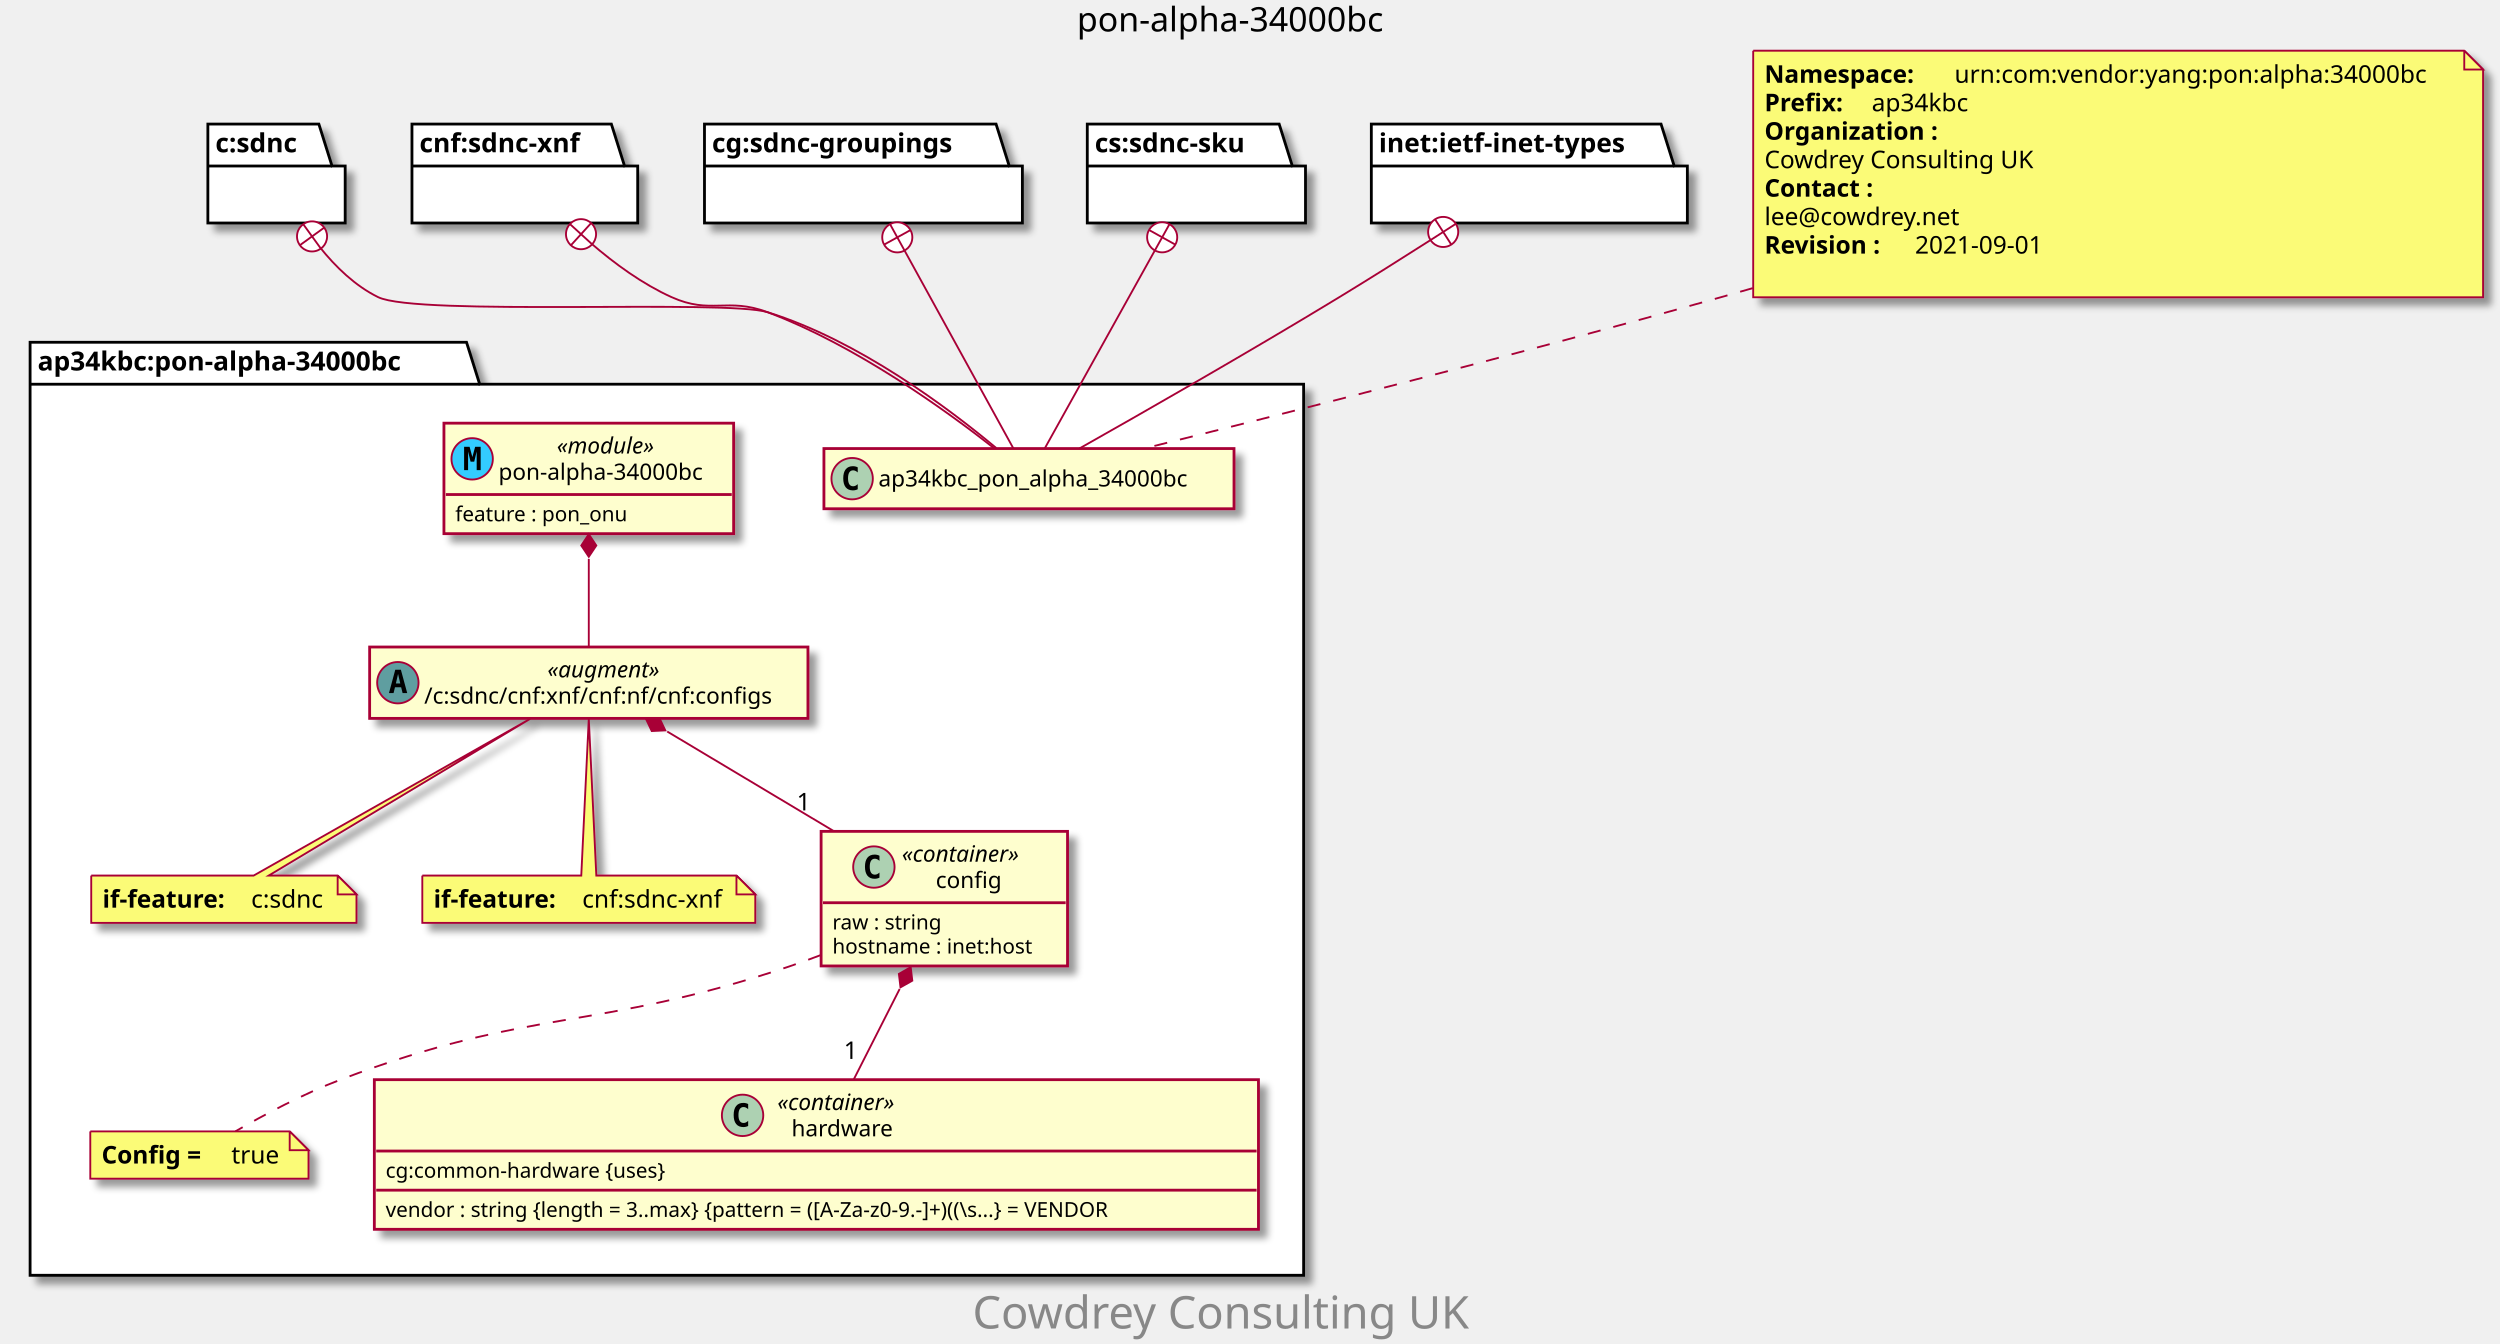
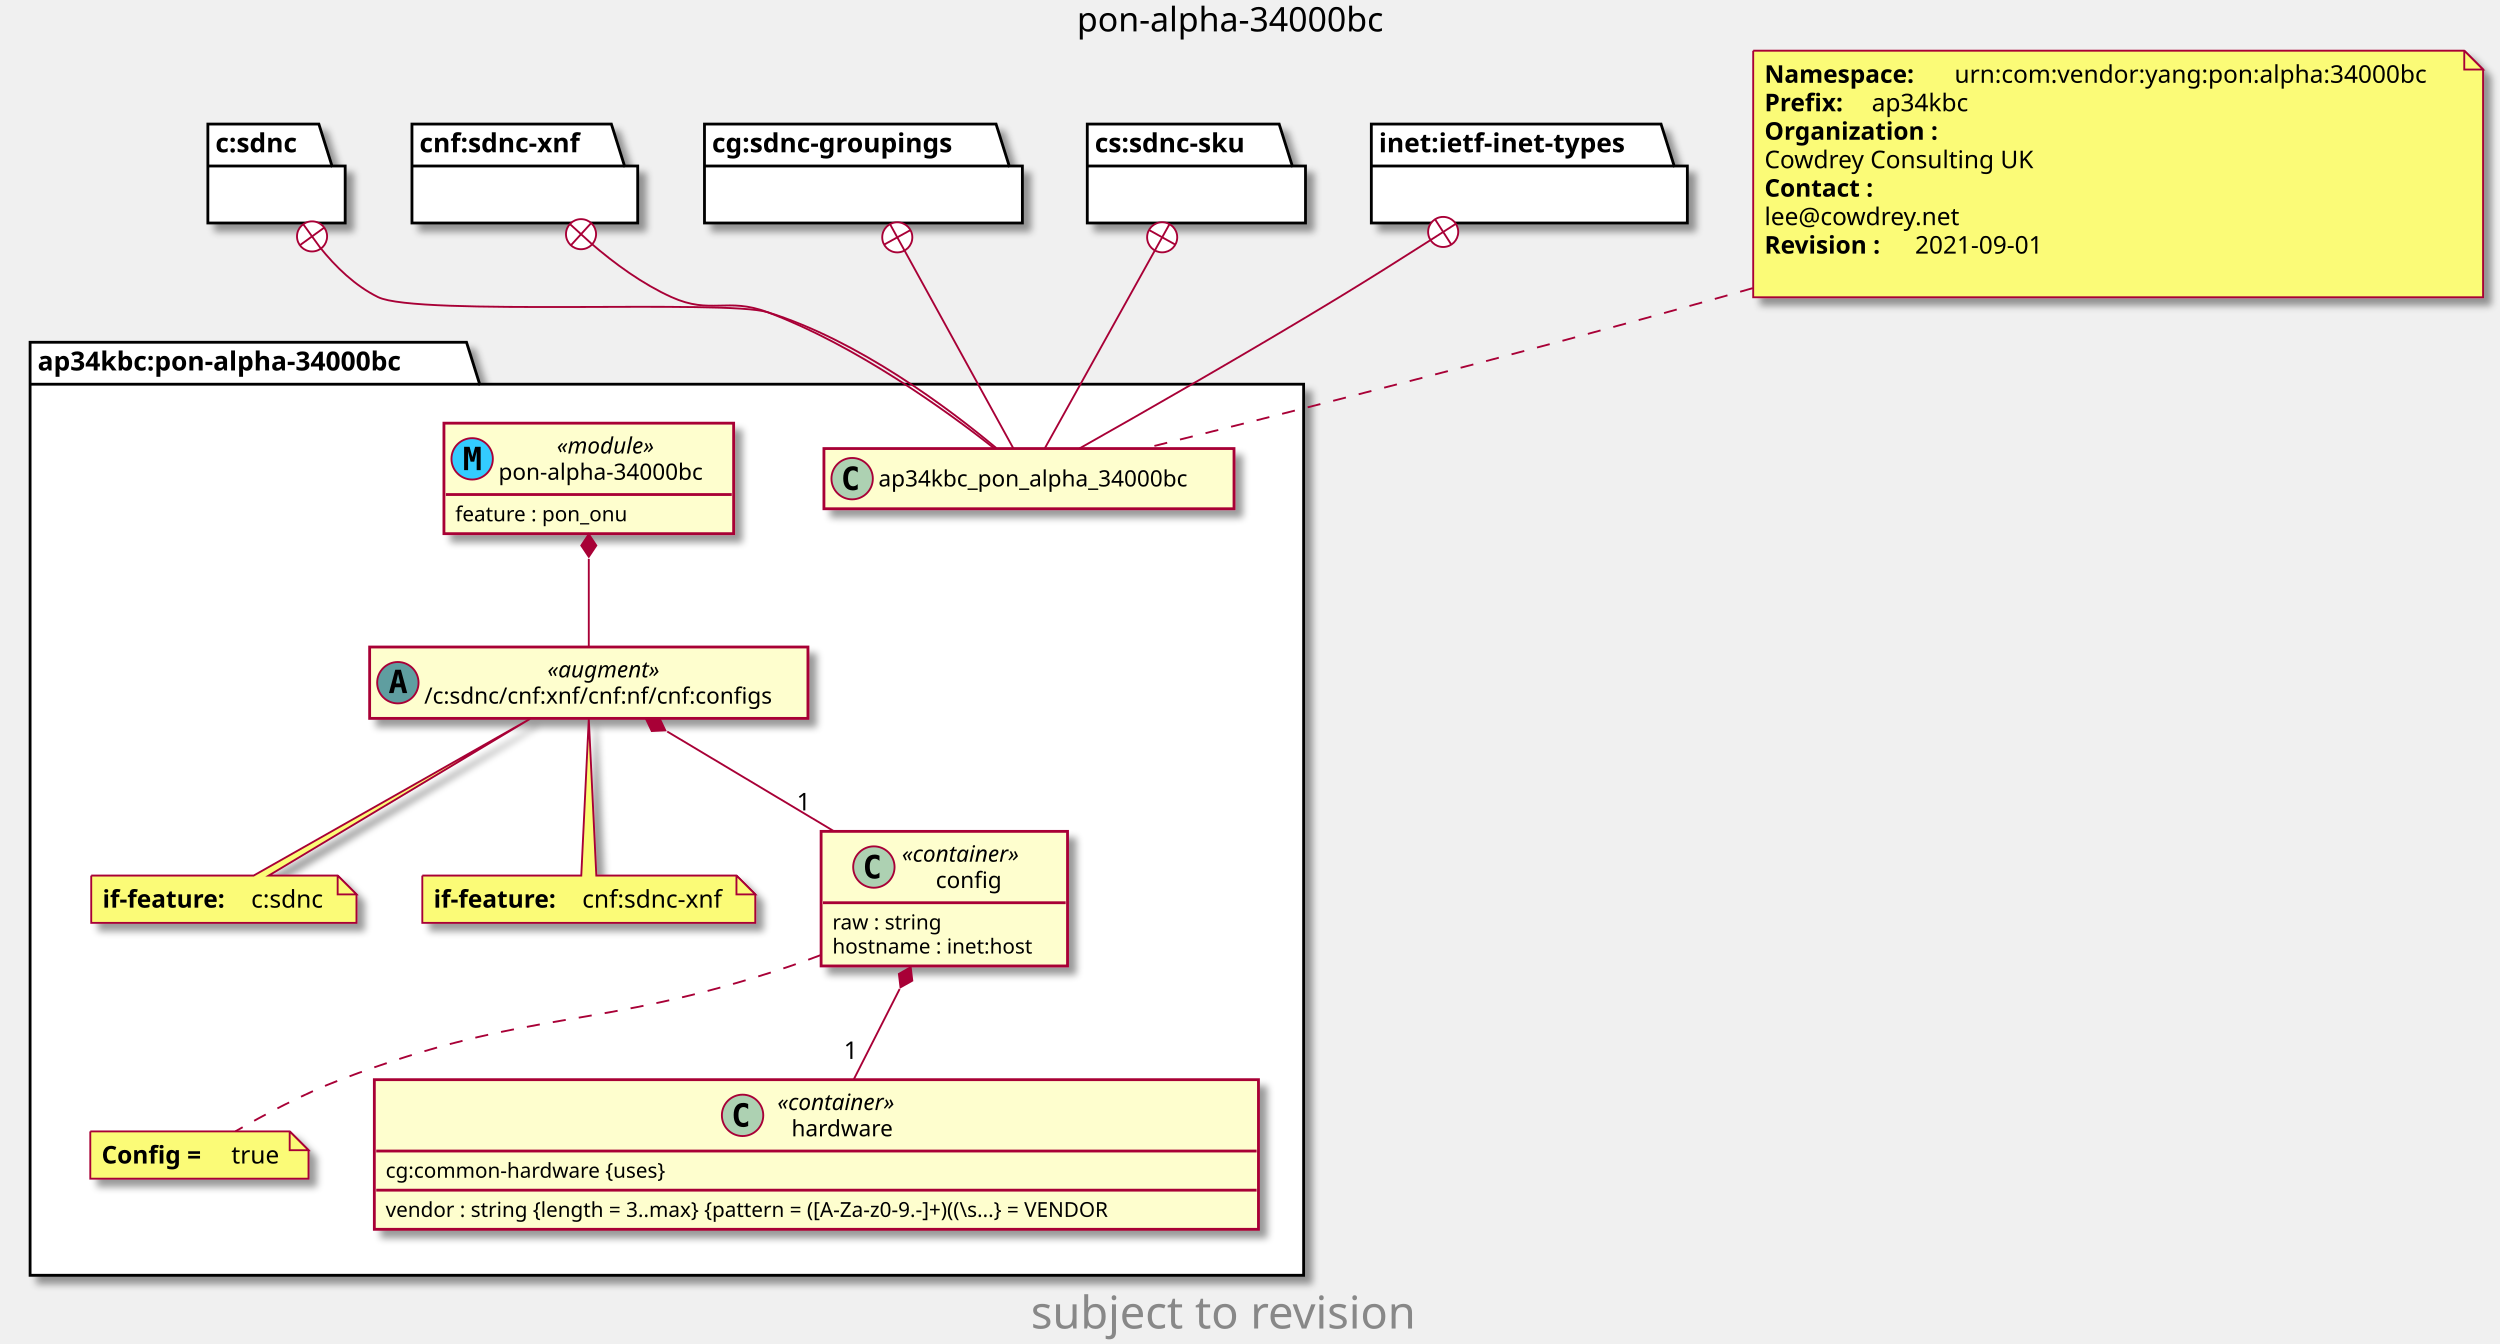
<svg xmlns="http://www.w3.org/2000/svg" contentScriptType="application/ecmascript" contentStyleType="text/css" height="714px" preserveAspectRatio="none" style="width:1329px;height:714px;background:#FFFFFF;" version="1.1" viewBox="0 0 1329 714" width="1329px" zoomAndPan="magnify">
  <defs>
-     <filter height="300%" id="f1il5z1zsb03m1" width="300%" x="-1" y="-1">
+     <filter height="300%" id="f33a4klnytcae" width="300%" x="-1" y="-1">
      <feGaussianBlur result="blurOut" stdDeviation="2.0" />
      <feColorMatrix in="blurOut" result="blurOut2" type="matrix" values="0 0 0 0 0 0 0 0 0 0 0 0 0 0 0 0 0 0 .4 0" />
      <feOffset dx="4.0" dy="4.0" in="blurOut2" result="blurOut3" />
      <feBlend in="SourceGraphic" in2="blurOut3" mode="normal" />
    </filter>
  </defs>
  <g>
    <text fill="#000000" font-family="sans-serif" font-size="18" lengthAdjust="spacing" textLength="169" x="572.5" y="16.708">pon-alpha-34000bc</text>
-     <polygon fill="#FFFFFF" filter="url(#f1il5z1zsb03m1)" points="16,181.953,248,181.953,255,204.25,693,204.25,693,677.953,16,677.953,16,181.953" style="stroke:#000000;stroke-width:1.5;" />
+     <polygon fill="#FFFFFF" filter="url(#f33a4klnytcae)" points="16,181.953,248,181.953,255,204.25,693,204.25,693,677.953,16,677.953,16,181.953" style="stroke:#000000;stroke-width:1.5;" />
    <line style="stroke:#000000;stroke-width:1.5;" x1="16" x2="255" y1="204.25" y2="204.25" />
    <text fill="#000000" font-family="sans-serif" font-size="14" font-weight="bold" lengthAdjust="spacing" textLength="226" x="20" y="196.948">ap34kbc:pon-alpha-34000bc</text>
-     <polygon fill="#FFFFFF" filter="url(#f1il5z1zsb03m1)" points="110.5,65.953,169.5,65.953,176.5,88.25,183.5,88.25,183.5,118.547,110.5,118.547,110.5,65.953" style="stroke:#000000;stroke-width:1.5;" />
+     <polygon fill="#FFFFFF" filter="url(#f33a4klnytcae)" points="110.5,65.953,169.5,65.953,176.5,88.25,183.5,88.25,183.5,118.547,110.5,118.547,110.5,65.953" style="stroke:#000000;stroke-width:1.5;" />
    <line style="stroke:#000000;stroke-width:1.5;" x1="110.5" x2="176.5" y1="88.25" y2="88.25" />
    <text fill="#000000" font-family="sans-serif" font-size="14" font-weight="bold" lengthAdjust="spacing" textLength="53" x="114.5" y="80.948">c:sdnc</text>
-     <polygon fill="#FFFFFF" filter="url(#f1il5z1zsb03m1)" points="219,65.953,325,65.953,332,88.25,339,88.25,339,118.547,219,118.547,219,65.953" style="stroke:#000000;stroke-width:1.5;" />
+     <polygon fill="#FFFFFF" filter="url(#f33a4klnytcae)" points="219,65.953,325,65.953,332,88.25,339,88.25,339,118.547,219,118.547,219,65.953" style="stroke:#000000;stroke-width:1.5;" />
    <line style="stroke:#000000;stroke-width:1.5;" x1="219" x2="332" y1="88.25" y2="88.25" />
    <text fill="#000000" font-family="sans-serif" font-size="14" font-weight="bold" lengthAdjust="spacing" textLength="100" x="223" y="80.948">cnf:sdnc-xnf</text>
-     <polygon fill="#FFFFFF" filter="url(#f1il5z1zsb03m1)" points="374.5,65.953,529.5,65.953,536.5,88.25,543.5,88.25,543.5,118.547,374.5,118.547,374.5,65.953" style="stroke:#000000;stroke-width:1.5;" />
+     <polygon fill="#FFFFFF" filter="url(#f33a4klnytcae)" points="374.5,65.953,529.5,65.953,536.5,88.25,543.5,88.25,543.5,118.547,374.5,118.547,374.5,65.953" style="stroke:#000000;stroke-width:1.5;" />
    <line style="stroke:#000000;stroke-width:1.5;" x1="374.5" x2="536.5" y1="88.25" y2="88.25" />
    <text fill="#000000" font-family="sans-serif" font-size="14" font-weight="bold" lengthAdjust="spacing" textLength="149" x="378.5" y="80.948">cg:sdnc-groupings</text>
-     <polygon fill="#FFFFFF" filter="url(#f1il5z1zsb03m1)" points="578,65.953,680,65.953,687,88.25,694,88.25,694,118.547,578,118.547,578,65.953" style="stroke:#000000;stroke-width:1.5;" />
+     <polygon fill="#FFFFFF" filter="url(#f33a4klnytcae)" points="578,65.953,680,65.953,687,88.25,694,88.25,694,118.547,578,118.547,578,65.953" style="stroke:#000000;stroke-width:1.5;" />
    <line style="stroke:#000000;stroke-width:1.5;" x1="578" x2="687" y1="88.25" y2="88.25" />
    <text fill="#000000" font-family="sans-serif" font-size="14" font-weight="bold" lengthAdjust="spacing" textLength="96" x="582" y="80.948">cs:sdnc-sku</text>
-     <polygon fill="#FFFFFF" filter="url(#f1il5z1zsb03m1)" points="729,65.953,883,65.953,890,88.25,897,88.25,897,118.547,729,118.547,729,65.953" style="stroke:#000000;stroke-width:1.5;" />
+     <polygon fill="#FFFFFF" filter="url(#f33a4klnytcae)" points="729,65.953,883,65.953,890,88.25,897,88.25,897,118.547,729,118.547,729,65.953" style="stroke:#000000;stroke-width:1.5;" />
    <line style="stroke:#000000;stroke-width:1.5;" x1="729" x2="890" y1="88.25" y2="88.25" />
    <text fill="#000000" font-family="sans-serif" font-size="14" font-weight="bold" lengthAdjust="spacing" textLength="148" x="733" y="80.948">inet:ietf-inet-types</text>
-     <rect fill="#FEFECE" filter="url(#f1il5z1zsb03m1)" height="32" id="ap34kbc_pon_alpha_34000bc" style="stroke:#A80036;stroke-width:1.5;" width="218" x="438" y="238.453" />
+     <rect fill="#FEFECE" filter="url(#f33a4klnytcae)" height="32" id="ap34kbc_pon_alpha_34000bc" style="stroke:#A80036;stroke-width:1.5;" width="218" x="438" y="238.453" />
    <ellipse cx="453" cy="254.453" fill="#ADD1B2" rx="11" ry="11" style="stroke:#A80036;stroke-width:1.0;" />
    <path d="M455.969,260.094 Q455.391,260.391 454.75,260.531 Q454.109,260.688 453.406,260.688 Q450.906,260.688 449.578,259.047 Q448.266,257.391 448.266,254.266 Q448.266,251.141 449.578,249.484 Q450.906,247.828 453.406,247.828 Q454.109,247.828 454.75,247.984 Q455.406,248.141 455.969,248.438 L455.969,251.156 Q455.344,250.578 454.75,250.312 Q454.156,250.031 453.531,250.031 Q452.188,250.031 451.5,251.109 Q450.812,252.172 450.812,254.266 Q450.812,256.359 451.5,257.438 Q452.188,258.5 453.531,258.5 Q454.156,258.5 454.75,258.234 Q455.344,257.953 455.969,257.375 L455.969,260.094 Z " fill="#000000" />
    <text fill="#000000" font-family="sans-serif" font-size="12" lengthAdjust="spacing" textLength="186" x="467" y="258.607">ap34kbc_pon_alpha_34000bc</text>
-     <rect codeLine="32" fill="#FEFECE" filter="url(#f1il5z1zsb03m1)" height="58.742" id="pon_alpha_34000bc" style="stroke:#A80036;stroke-width:1.5;" width="154" x="236" y="224.953" />
+     <rect codeLine="32" fill="#FEFECE" filter="url(#f33a4klnytcae)" height="58.742" id="pon_alpha_34000bc" style="stroke:#A80036;stroke-width:1.5;" width="154" x="236" y="224.953" />
    <ellipse cx="251" cy="243.922" fill="#33CCFF" rx="11" ry="11" style="stroke:#A80036;stroke-width:1.0;" />
    <path d="M246.719,237.531 L249.641,237.531 L251.109,242.969 L252.578,237.531 L255.516,237.531 L255.516,249.922 L253.406,249.922 L253.406,240 L252.094,245.422 L250.156,245.422 L248.828,240 L248.828,249.922 L246.719,249.922 L246.719,237.531 Z " fill="#000000" />
    <text fill="#000000" font-family="sans-serif" font-size="12" font-style="italic" lengthAdjust="spacing" textLength="60" x="296" y="241.092">«module»</text>
    <text fill="#000000" font-family="sans-serif" font-size="12" lengthAdjust="spacing" textLength="122" x="265" y="255.06">pon-alpha-34000bc</text>
    <line style="stroke:#A80036;stroke-width:1.5;" x1="237" x2="389" y1="262.891" y2="262.891" />
    <text fill="#000000" font-family="sans-serif" font-size="11" lengthAdjust="spacing" textLength="101" x="242" y="277.101">feature : pon_onu</text>
-     <rect codeLine="34" fill="#FEFECE" filter="url(#f1il5z1zsb03m1)" height="37.938" id="c_sdnc_cnf_xnf_cnf_nf_cnf_configs" style="stroke:#A80036;stroke-width:1.5;" width="233" x="196.5" y="343.953" />
+     <rect codeLine="34" fill="#FEFECE" filter="url(#f33a4klnytcae)" height="37.938" id="c_sdnc_cnf_xnf_cnf_nf_cnf_configs" style="stroke:#A80036;stroke-width:1.5;" width="233" x="196.5" y="343.953" />
    <ellipse cx="211.5" cy="362.922" fill="#5F9EA0" rx="11" ry="11" style="stroke:#A80036;stroke-width:1.0;" />
    <path d="M211.609,358.266 L210.453,363.344 L212.781,363.344 L211.609,358.266 Z M210.125,356.031 L213.109,356.031 L216.469,368.422 L214.016,368.422 L213.25,365.359 L209.969,365.359 L209.219,368.422 L206.781,368.422 L210.125,356.031 Z " fill="#000000" />
    <text fill="#000000" font-family="sans-serif" font-size="12" font-style="italic" lengthAdjust="spacing" textLength="70" x="291" y="360.092">«augment»</text>
    <text fill="#000000" font-family="sans-serif" font-size="12" lengthAdjust="spacing" textLength="201" x="225.5" y="374.06">/c:sdnc/cnf:xnf/cnf:nf/cnf:configs</text>
-     <path d="M48.5,465.453 L48.5,490.586 A0,0 0 0 0 48.5,490.586 L189.5,490.586 A0,0 0 0 0 189.5,490.586 L189.5,475.453 L179.5,465.453 L142.84,465.453 L281.83,382.113 L134.84,465.453 L48.5,465.453 A0,0 0 0 0 48.5,465.453 " fill="#FBFB77" filter="url(#f1il5z1zsb03m1)" style="stroke:#A80036;stroke-width:1.0;" />
+     <path d="M48.5,465.453 L48.5,490.586 A0,0 0 0 0 48.5,490.586 L189.5,490.586 A0,0 0 0 0 189.5,490.586 L189.5,475.453 L179.5,465.453 L142.84,465.453 L281.83,382.113 L134.84,465.453 L48.5,465.453 A0,0 0 0 0 48.5,465.453 " fill="#FBFB77" filter="url(#f33a4klnytcae)" style="stroke:#A80036;stroke-width:1.0;" />
    <path d="M179.5,465.453 L179.5,475.453 L189.5,475.453 L179.5,465.453 " fill="#FBFB77" style="stroke:#A80036;stroke-width:1.0;" />
    <text fill="#000000" font-family="sans-serif" font-size="13" font-weight="bold" lengthAdjust="spacing" textLength="74" x="54.5" y="482.52">if-feature:</text>
    <text fill="#000000" font-family="sans-serif" font-size="13" lengthAdjust="spacing" textLength="41" x="133.5" y="482.52">c:sdnc</text>
-     <path d="M224.5,465.453 L224.5,490.586 A0,0 0 0 0 224.5,490.586 L401.5,490.586 A0,0 0 0 0 401.5,490.586 L401.5,475.453 L391.5,465.453 L317,465.453 L313,382.113 L309,465.453 L224.5,465.453 A0,0 0 0 0 224.5,465.453 " fill="#FBFB77" filter="url(#f1il5z1zsb03m1)" style="stroke:#A80036;stroke-width:1.0;" />
+     <path d="M224.5,465.453 L224.5,490.586 A0,0 0 0 0 224.5,490.586 L401.5,490.586 A0,0 0 0 0 401.5,490.586 L401.5,475.453 L391.5,465.453 L317,465.453 L313,382.113 L309,465.453 L224.5,465.453 A0,0 0 0 0 224.5,465.453 " fill="#FBFB77" filter="url(#f33a4klnytcae)" style="stroke:#A80036;stroke-width:1.0;" />
    <path d="M391.5,465.453 L391.5,475.453 L401.5,475.453 L391.5,465.453 " fill="#FBFB77" style="stroke:#A80036;stroke-width:1.0;" />
    <text fill="#000000" font-family="sans-serif" font-size="13" font-weight="bold" lengthAdjust="spacing" textLength="74" x="230.5" y="482.52">if-feature:</text>
    <text fill="#000000" font-family="sans-serif" font-size="13" lengthAdjust="spacing" textLength="77" x="309.5" y="482.52">cnf:sdnc-xnf</text>
-     <rect codeLine="42" fill="#FEFECE" filter="url(#f1il5z1zsb03m1)" height="71.547" id="sdnc_I_sdnc_I_xnf_I_nf_I_configs_I_config" style="stroke:#A80036;stroke-width:1.5;" width="131" x="436.5" y="441.953" />
+     <rect codeLine="42" fill="#FEFECE" filter="url(#f33a4klnytcae)" height="71.547" id="sdnc_I_sdnc_I_xnf_I_nf_I_configs_I_config" style="stroke:#A80036;stroke-width:1.5;" width="131" x="436.5" y="441.953" />
    <ellipse cx="464.55" cy="460.922" fill="#ADD1B2" rx="11" ry="11" style="stroke:#A80036;stroke-width:1.0;" />
    <path d="M467.519,466.562 Q466.941,466.859 466.3,467 Q465.659,467.156 464.956,467.156 Q462.456,467.156 461.128,465.516 Q459.816,463.859 459.816,460.734 Q459.816,457.609 461.128,455.953 Q462.456,454.297 464.956,454.297 Q465.659,454.297 466.3,454.453 Q466.956,454.609 467.519,454.906 L467.519,457.625 Q466.894,457.047 466.3,456.781 Q465.706,456.5 465.081,456.5 Q463.738,456.5 463.05,457.578 Q462.363,458.641 462.363,460.734 Q462.363,462.828 463.05,463.906 Q463.738,464.969 465.081,464.969 Q465.706,464.969 466.3,464.703 Q466.894,464.422 467.519,463.844 L467.519,466.562 Z " fill="#000000" />
    <text fill="#000000" font-family="sans-serif" font-size="12" font-style="italic" lengthAdjust="spacing" textLength="74" x="479.45" y="458.092">«container»</text>
    <text fill="#000000" font-family="sans-serif" font-size="12" lengthAdjust="spacing" textLength="38" x="497.45" y="472.06">config</text>
    <line style="stroke:#A80036;stroke-width:1.5;" x1="437.5" x2="566.5" y1="479.891" y2="479.891" />
    <text fill="#000000" font-family="sans-serif" font-size="11" lengthAdjust="spacing" textLength="66" x="442.5" y="494.101">raw : string</text>
    <text fill="#000000" font-family="sans-serif" font-size="11" lengthAdjust="spacing" textLength="119" x="442.5" y="506.906">hostname : inet:host</text>
-     <path d="M48,601.453 L48,626.586 L164,626.586 L164,611.453 L154,601.453 L48,601.453 " fill="#FBFB77" filter="url(#f1il5z1zsb03m1)" style="stroke:#A80036;stroke-width:1.0;" />
+     <path d="M48,601.453 L48,626.586 L164,626.586 L164,611.453 L154,601.453 L48,601.453 " fill="#FBFB77" filter="url(#f33a4klnytcae)" style="stroke:#A80036;stroke-width:1.0;" />
    <path d="M154,601.453 L154,611.453 L164,611.453 L154,601.453 " fill="#FBFB77" style="stroke:#A80036;stroke-width:1.0;" />
    <text fill="#000000" font-family="sans-serif" font-size="13" font-weight="bold" lengthAdjust="spacing" textLength="64" x="54" y="618.52">Config =</text>
    <text fill="#000000" font-family="sans-serif" font-size="13" lengthAdjust="spacing" textLength="26" x="123" y="618.52">true</text>
-     <rect codeLine="49" fill="#FEFECE" filter="url(#f1il5z1zsb03m1)" height="79.547" id="sdnc_I_sdnc_I_xnf_I_nf_I_configs_I_config_I_hardware" style="stroke:#A80036;stroke-width:1.5;" width="470" x="199" y="573.953" />
+     <rect codeLine="49" fill="#FEFECE" filter="url(#f33a4klnytcae)" height="79.547" id="sdnc_I_sdnc_I_xnf_I_nf_I_configs_I_config_I_hardware" style="stroke:#A80036;stroke-width:1.5;" width="470" x="199" y="573.953" />
    <ellipse cx="394.75" cy="592.922" fill="#ADD1B2" rx="11" ry="11" style="stroke:#A80036;stroke-width:1.0;" />
    <path d="M397.719,598.562 Q397.141,598.859 396.5,599 Q395.859,599.156 395.156,599.156 Q392.656,599.156 391.328,597.516 Q390.016,595.859 390.016,592.734 Q390.016,589.609 391.328,587.953 Q392.656,586.297 395.156,586.297 Q395.859,586.297 396.5,586.453 Q397.156,586.609 397.719,586.906 L397.719,589.625 Q397.094,589.047 396.5,588.781 Q395.906,588.5 395.281,588.5 Q393.938,588.5 393.25,589.578 Q392.562,590.641 392.562,592.734 Q392.562,594.828 393.25,595.906 Q393.938,596.969 395.281,596.969 Q395.906,596.969 396.5,596.703 Q397.094,596.422 397.719,595.844 L397.719,598.562 Z " fill="#000000" />
    <text fill="#000000" font-family="sans-serif" font-size="12" font-style="italic" lengthAdjust="spacing" textLength="74" x="413.25" y="590.092">«container»</text>
    <text fill="#000000" font-family="sans-serif" font-size="12" lengthAdjust="spacing" textLength="59" x="420.75" y="604.061">hardware</text>
    <line style="stroke:#A80036;stroke-width:1.5;" x1="200" x2="668" y1="611.891" y2="611.891" />
    <text fill="#000000" font-family="sans-serif" font-size="11" lengthAdjust="spacing" textLength="170" x="205" y="626.101">cg:common-hardware {uses}</text>
    <line style="stroke:#A80036;stroke-width:1.5;" x1="200" x2="668" y1="632.695" y2="632.695" />
    <text fill="#000000" font-family="sans-serif" font-size="11" lengthAdjust="spacing" textLength="458" x="205" y="646.906">vendor : string {length = 3..max} {pattern = ([A-Za-z0-9.-]+)((\s...}   = VENDOR</text>
-     <path d="M932,26.953 L932,158.016 L1320,158.016 L1320,36.953 L1310,26.953 L932,26.953 " fill="#FBFB77" filter="url(#f1il5z1zsb03m1)" style="stroke:#A80036;stroke-width:1.0;" />
+     <path d="M932,26.953 L932,158.016 L1320,158.016 L1320,36.953 L1310,26.953 L932,26.953 " fill="#FBFB77" filter="url(#f33a4klnytcae)" style="stroke:#A80036;stroke-width:1.0;" />
    <path d="M1310,26.953 L1310,36.953 L1320,36.953 L1310,26.953 " fill="#FBFB77" style="stroke:#A80036;stroke-width:1.0;" />
    <text fill="#000000" font-family="sans-serif" font-size="13" font-weight="bold" lengthAdjust="spacing" textLength="92" x="938" y="44.02">Namespace:</text>
    <text fill="#000000" font-family="sans-serif" font-size="13" lengthAdjust="spacing" textLength="262" x="1039" y="44.02">urn:com:vendor:yang:pon:alpha:34000bc</text>
    <text fill="#000000" font-family="sans-serif" font-size="13" font-weight="bold" lengthAdjust="spacing" textLength="48" x="938" y="59.153">Prefix:</text>
    <text fill="#000000" font-family="sans-serif" font-size="13" lengthAdjust="spacing" textLength="54" x="995" y="59.153">ap34kbc</text>
    <text fill="#000000" font-family="sans-serif" font-size="13" font-weight="bold" lengthAdjust="spacing" textLength="104" x="938" y="74.286">Organization :</text>
    <text fill="#000000" font-family="sans-serif" font-size="13" lengthAdjust="spacing" textLength="147" x="938" y="89.418">Cowdrey Consulting UK</text>
    <text fill="#000000" font-family="sans-serif" font-size="13" font-weight="bold" lengthAdjust="spacing" textLength="67" x="938" y="104.551">Contact :</text>
    <text fill="#000000" font-family="sans-serif" font-size="13" lengthAdjust="spacing" textLength="109" x="938" y="119.684">lee@cowdrey.net</text>
    <text fill="#000000" font-family="sans-serif" font-size="13" font-weight="bold" lengthAdjust="spacing" textLength="71" x="938" y="134.817">Revision :</text>
    <text fill="#000000" font-family="sans-serif" font-size="13" lengthAdjust="spacing" textLength="74" x="1018" y="134.817">2021-09-01</text>
    <text fill="#000000" font-family="sans-serif" font-size="13" lengthAdjust="spacing" textLength="0" x="942" y="149.95" />
    <path d="M931.79,153.163 C926.14,154.793 920.53,156.393 915,157.953 C807.49,188.323 681.29,220.273 608.1,238.443 " fill="none" id="GMN8-ap34kbc_pon_alpha_34000bc" style="stroke:#A80036;stroke-width:1.0;stroke-dasharray:7.0,7.0;" />
    <path codeLine="27" d="M170.04,131.423 C178.41,141.883 188.84,151.983 201,157.953 C221.66,168.093 386.01,159.143 408,165.953 C456.49,180.963 504.75,217.403 529.66,238.213 " fill="none" id="c_sdnc-backto-ap34kbc_pon_alpha_34000bc" style="stroke:#A80036;stroke-width:1.0;" />
    <ellipse cx="165.886" cy="125.677" fill="#FFFFFF" rx="8" ry="8" style="stroke:#A80036;stroke-width:1.0;" />
    <line style="stroke:#A80036;stroke-width:1.0;" x1="170.572" x2="161.2" y1="132.161" y2="119.193" />
    <line style="stroke:#A80036;stroke-width:1.0;" x1="159.402" x2="172.37" y1="130.363" y2="120.991" />
    <path codeLine="28" d="M314.2,129.343 C326.73,140.163 341.58,151.003 357,157.953 C377.92,167.373 386.52,157.903 408,165.953 C454.99,183.573 503.07,218.323 528.53,238.323 " fill="none" id="cnf_sdnc_xnf-backto-ap34kbc_pon_alpha_34000bc" style="stroke:#A80036;stroke-width:1.0;" />
    <ellipse cx="308.874" cy="124.491" fill="#FFFFFF" rx="8" ry="8" style="stroke:#A80036;stroke-width:1.0;" />
    <line style="stroke:#A80036;stroke-width:1.0;" x1="314.787" x2="302.96" y1="129.879" y2="119.103" />
    <line style="stroke:#A80036;stroke-width:1.0;" x1="303.486" x2="314.262" y1="130.405" y2="118.577" />
    <path codeLine="29" d="M480.42,132.393 C499.2,166.533 525.5,214.363 538.72,238.403 " fill="none" id="cg_sdnc_groupings-backto-ap34kbc_pon_alpha_34000bc" style="stroke:#A80036;stroke-width:1.0;" />
    <ellipse cx="476.995" cy="126.173" fill="#FFFFFF" rx="8" ry="8" style="stroke:#A80036;stroke-width:1.0;" />
    <line style="stroke:#A80036;stroke-width:1.0;" x1="480.851" x2="473.14" y1="133.183" y2="119.163" />
    <line style="stroke:#A80036;stroke-width:1.0;" x1="469.986" x2="484.005" y1="130.028" y2="122.317" />
    <path codeLine="30" d="M614.34,132.393 C595.35,166.533 568.74,214.363 555.37,238.403 " fill="none" id="cs_sdnc_sku-backto-ap34kbc_pon_alpha_34000bc" style="stroke:#A80036;stroke-width:1.0;" />
    <ellipse cx="617.809" cy="126.153" fill="#FFFFFF" rx="8" ry="8" style="stroke:#A80036;stroke-width:1.0;" />
    <line style="stroke:#A80036;stroke-width:1.0;" x1="613.918" x2="621.7" y1="133.143" y2="119.163" />
    <line style="stroke:#A80036;stroke-width:1.0;" x1="610.819" x2="624.799" y1="122.262" y2="130.044" />
    <path codeLine="31" d="M761.18,127.163 C745.47,137.213 728.11,148.153 712,157.953 C663.79,187.283 606.61,219.903 573.79,238.423 " fill="none" id="inet_ietf_inet_types-backto-ap34kbc_pon_alpha_34000bc" style="stroke:#A80036;stroke-width:1.0;" />
    <ellipse cx="767.192" cy="123.301" fill="#FFFFFF" rx="8" ry="8" style="stroke:#A80036;stroke-width:1.0;" />
    <line style="stroke:#A80036;stroke-width:1.0;" x1="760.464" x2="773.92" y1="127.629" y2="118.973" />
    <line style="stroke:#A80036;stroke-width:1.0;" x1="762.864" x2="771.52" y1="116.573" y2="130.029" />
    <path codeLine="35" d="M313,297.083 C313,313.243 313,330.913 313,343.723 " fill="none" id="pon_alpha_34000bc-backto-c_sdnc_cnf_xnf_cnf_nf_cnf_configs" style="stroke:#A80036;stroke-width:1.0;" />
    <polygon fill="#A80036" points="313,283.993,309,289.993,313,295.993,317,289.993,313,283.993" style="stroke:#A80036;stroke-width:1.0;" />
    <path codeLine="43" d="M354.7,388.883 C380.65,404.403 414.44,424.603 443.1,441.743 " fill="none" id="c_sdnc_cnf_xnf_cnf_nf_cnf_configs-backto-sdnc_I_sdnc_I_xnf_I_nf_I_configs_I_config" style="stroke:#A80036;stroke-width:1.0;" />
    <polygon fill="#A80036" points="343.37,382.113,346.467,388.625,353.669,388.272,350.572,381.759,343.37,382.113" style="stroke:#A80036;stroke-width:1.0;" />
    <text fill="#000000" font-family="sans-serif" font-size="13" lengthAdjust="spacing" textLength="8" x="423.503" y="430.805">1</text>
    <path d="M436.2,507.763 C430.43,509.973 424.64,512.063 419,513.953 C315.55,548.583 282.97,535.193 181,573.953 C161.25,581.463 139.98,592.863 125.16,601.403 " fill="none" id="sdnc_I_sdnc_I_xnf_I_nf_I_configs_I_config-GMN28" style="stroke:#A80036;stroke-width:1.0;stroke-dasharray:7.0,7.0;" />
    <path codeLine="50" d="M478.25,525.753 C470.3,541.423 461.53,558.713 453.9,573.733 " fill="none" id="sdnc_I_sdnc_I_xnf_I_nf_I_configs_I_config-backto-sdnc_I_sdnc_I_xnf_I_nf_I_configs_I_config_I_hardware" style="stroke:#A80036;stroke-width:1.0;" />
    <polygon fill="#A80036" points="484.13,514.163,477.848,517.704,478.7,524.864,484.982,521.324,484.13,514.163" style="stroke:#A80036;stroke-width:1.0;" />
    <text fill="#000000" font-family="sans-serif" font-size="13" lengthAdjust="spacing" textLength="8" x="448.533" y="562.945">1</text>
-     <text fill="#888888" font-family="sans-serif" font-size="24" lengthAdjust="spacing" textLength="280" x="517" y="706.231">Cowdrey Consulting UK</text>
+     <text fill="#888888" font-family="sans-serif" font-size="24" lengthAdjust="spacing" textLength="218" x="548" y="706.231">subject to revision</text>
  </g>
</svg>
